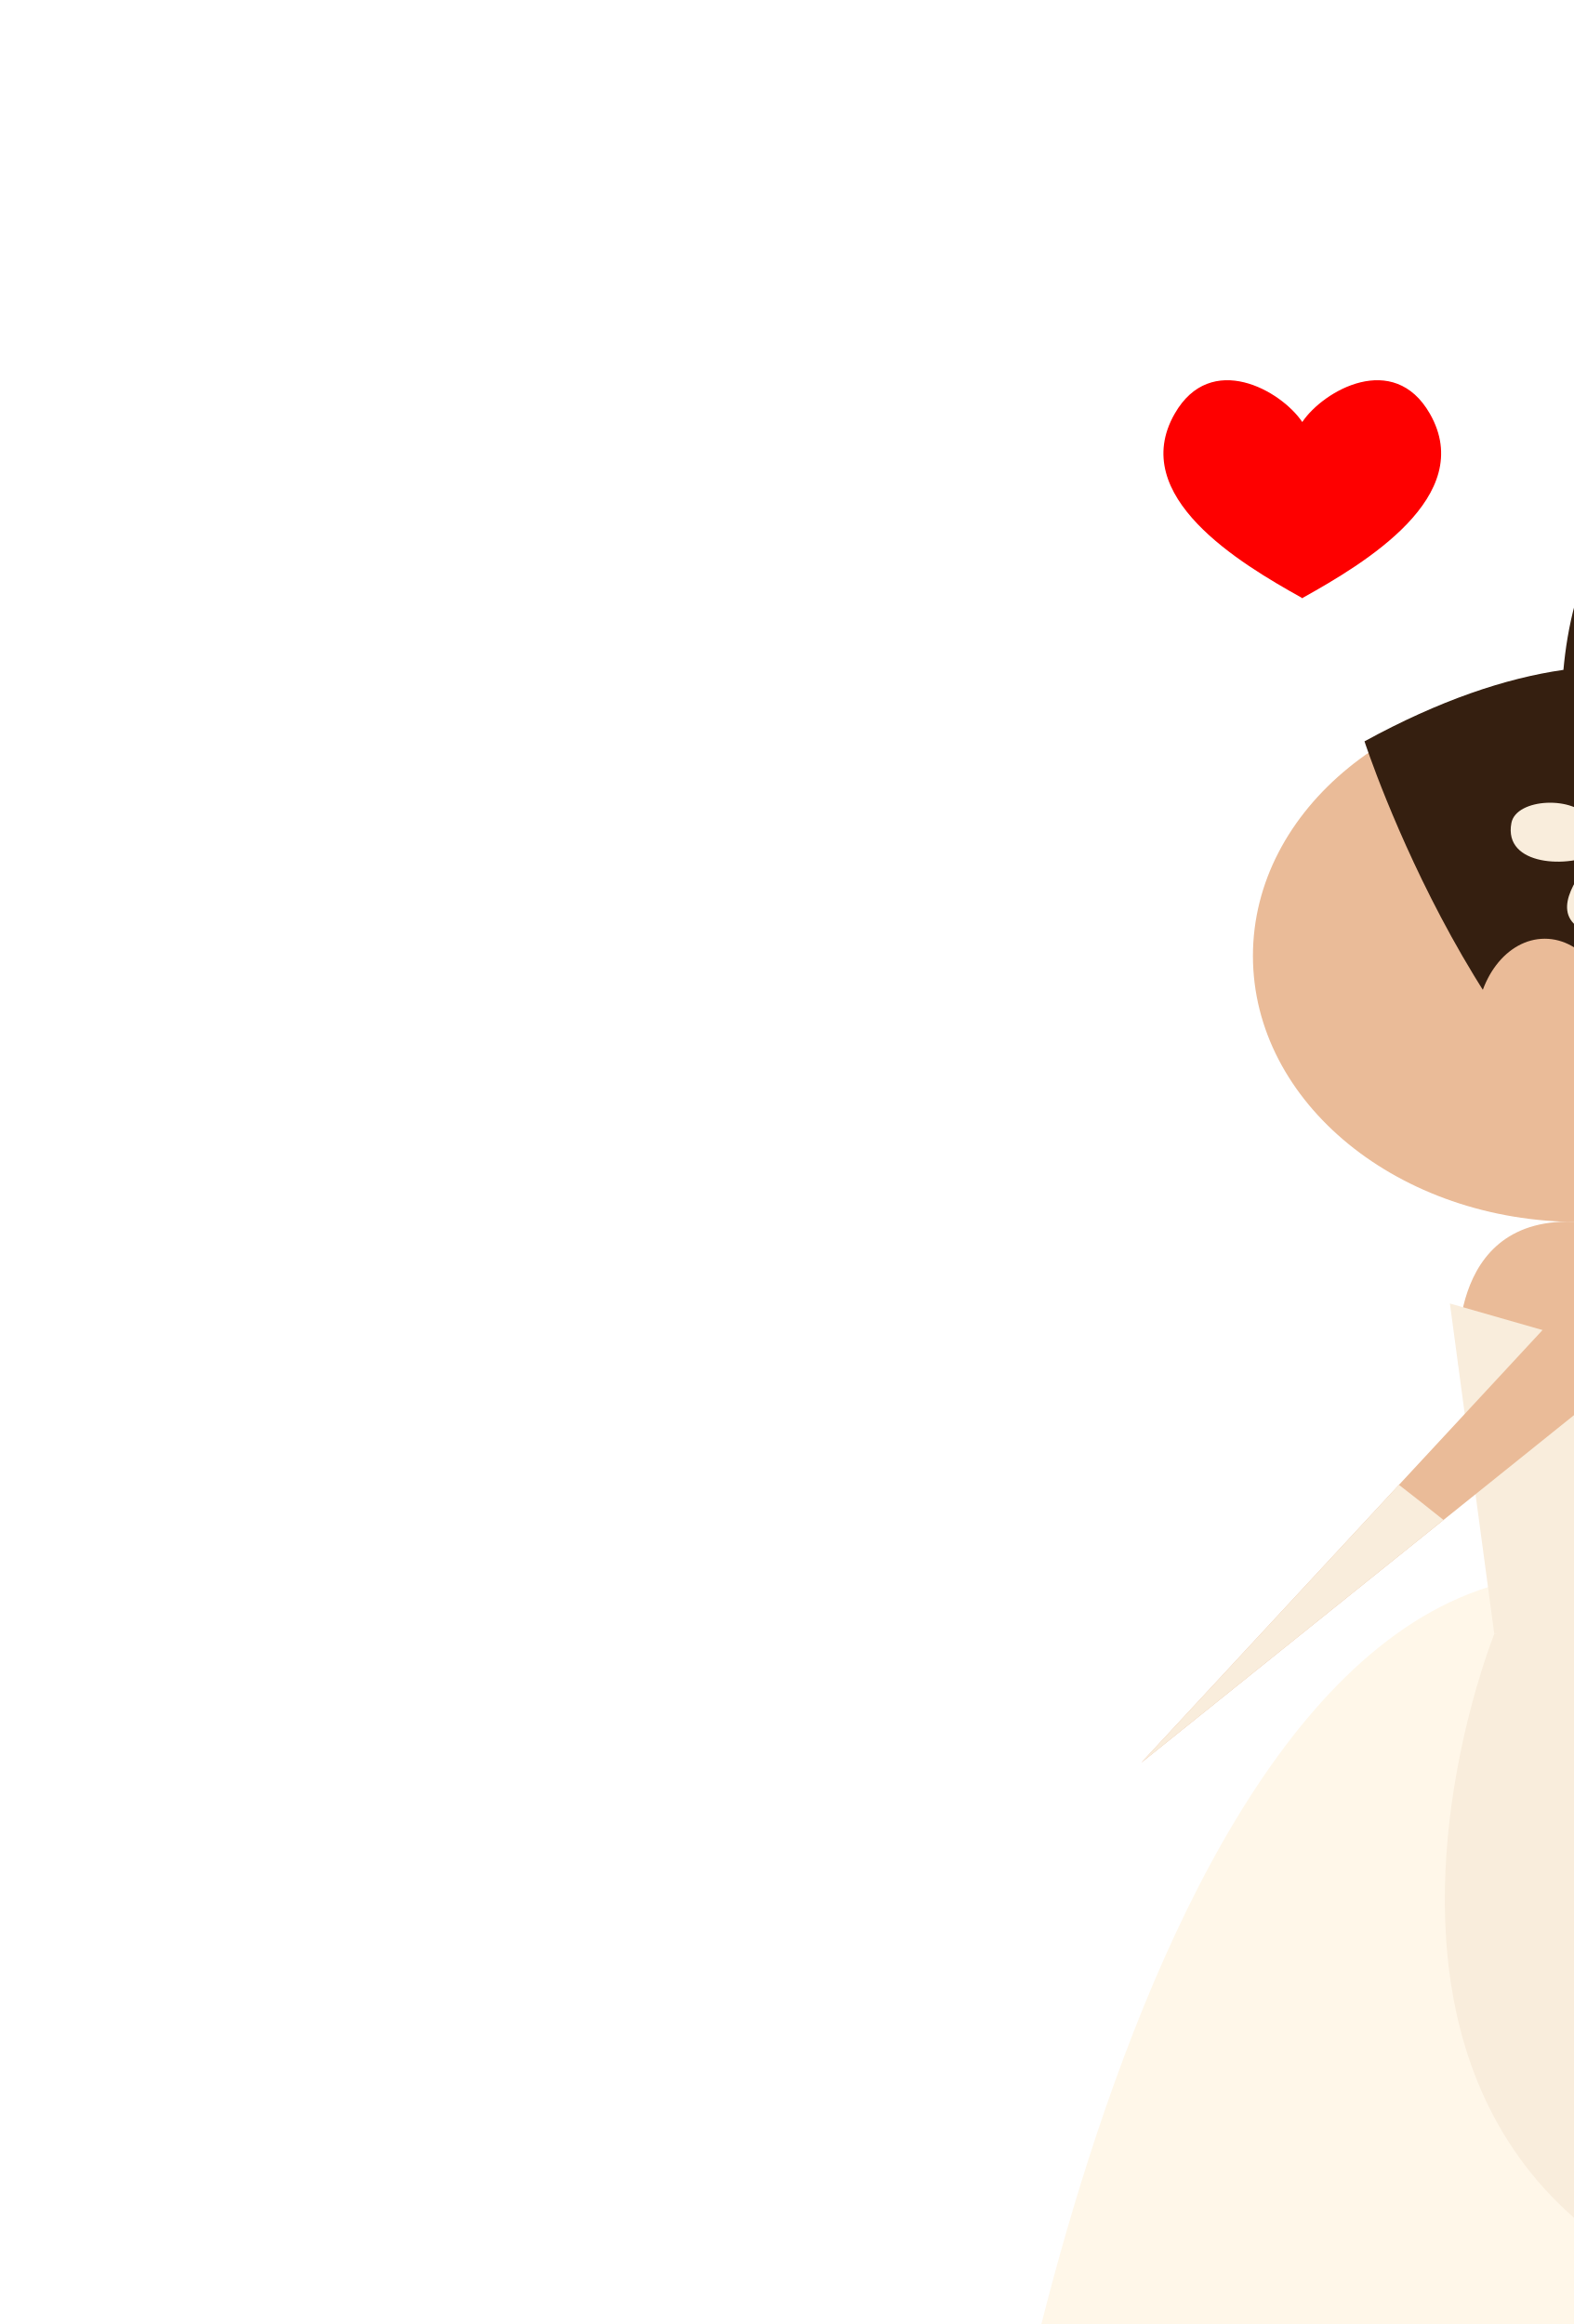
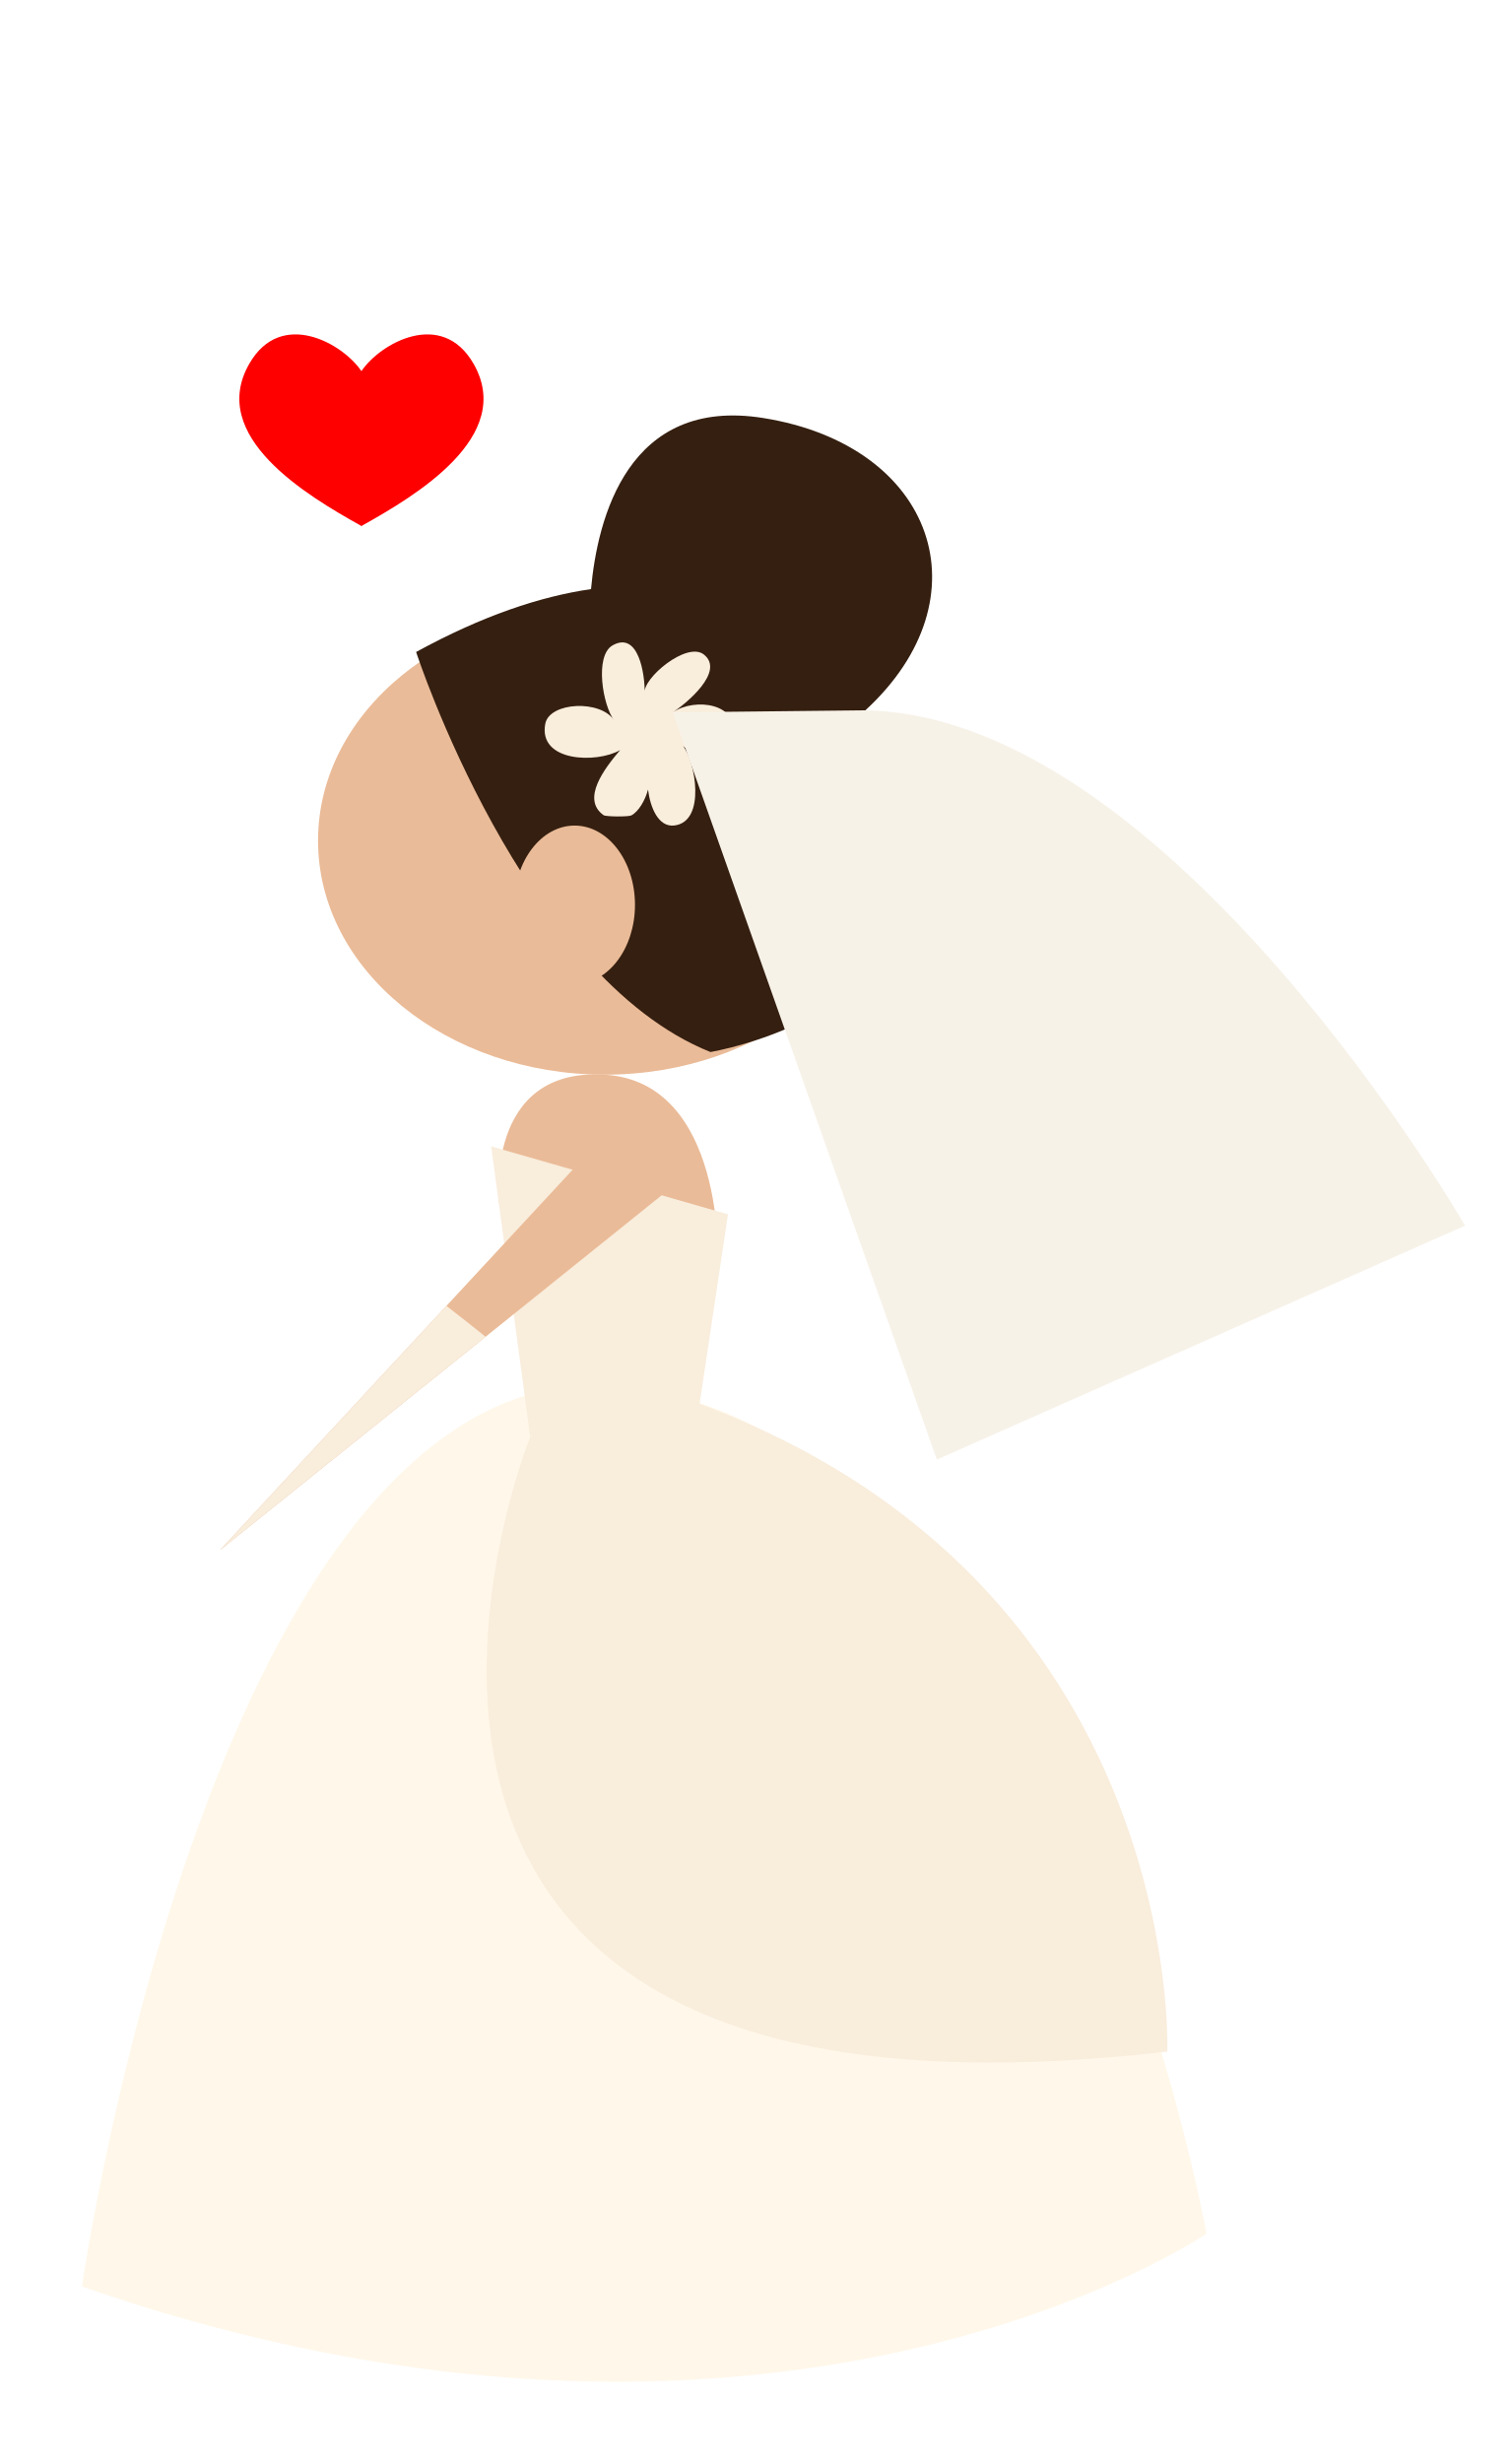
- <svg xmlns="http://www.w3.org/2000/svg" version="1.1" id="Capa_1" x="0px" y="0px" preserveAspectRatio="none">
+ <svg xmlns="http://www.w3.org/2000/svg" version="1.1" id="Capa_1" x="0px" y="0px" viewBox="70,0 135,220" preserveAspectRatio="none">
  <g>
    <path id="s1" style="fill:#FFF7E9;" d="M77.329,204.234c0,0,12.468-87.09,50.331-80.172c37.863,6.916,50.123,75.451,50.123,75.451   S139.354,225.809,77.329,204.234z" />
    <ellipse style="fill:#EABB98;" cx="124.032" cy="75.092" rx="25.619" ry="20.9" />
    <path id="s2" style="fill:#351F10;" d="M147.311,63.447c10.936-10.051,6.209-23.656-9.123-26.109c-12.09-1.936-14.813,8.967-15.387,15.283   c-4.543,0.654-9.723,2.387-15.625,5.615c0,0,9.439,28.992,26.293,35.732c0,0,20.9-3.371,18.877-20.225   C152.346,73.744,150.975,68.662,147.311,63.447z" />
    <path id="s3" style="fill:#F9EDDC;" d="M130.098,63.631c1.156-0.744,4.721-3.654,2.779-5.172c-1.523-1.191-5.496,2.146-5.281,3.457   c0.027-1.695-0.557-5.582-2.871-4.27c-1.627,0.926-0.883,5.397,0.162,6.727c-1.174-1.895-5.793-1.689-6.172,0.275   c-0.656,3.422,4.609,3.557,6.686,2.35c-1.398,1.648-3.498,4.379-1.477,5.816c0.197,0.139,2.23,0.154,2.484,0.018   c0.652-0.348,1.238-1.361,1.486-2.309c0.191,1.57,0.91,3.375,2.336,3.213c2.902-0.332,1.865-5.822,0.791-7.098   c1.422,1.299,4.082,1.123,4.48-0.715C136.184,62.783,132.069,62.281,130.098,63.631z" />
    <path id="s4" style="fill:#F7F2E8;" d="M147.311,63.447l-17.213,0.184l23.598,66.744l47.191-20.898   C200.887,109.477,174.635,63.939,147.311,63.447z" />
    <path id="s5" style="fill:#EABB98;" d="M114.592,107.453c0,0-1.348-12.135,9.439-11.461c10.787,0.674,10.111,16.854,10.111,16.854   L114.592,107.453z" />
    <polygon style="fill:#F9EDDC;" points="113.883,102.396 117.37,128.355 132.073,128.242 135.038,108.465  " />
    <polygon style="fill:#EABB98;" points="124.03,101.387 89.647,138.467 130.774,105.43  " />
    <ellipse style="fill:#EABB98;" cx="121.334" cy="80.822" rx="5.394" ry="7.08" />
    <path style="fill:#F9EDDC;" d="M117.37,128.355c0,0-26.082,64.555,56.918,54.889c0,0,1.57-42.004-42.215-58.002L117.37,128.355z" />
    <path style="fill:#F9EDDC;" d="M109.883,116.643l-20.236,21.824l23.734-19.066C112.223,118.471,111.057,117.553,109.883,116.643z" />
    <path style="fill:#FE0000;" d="M112.309,32.496c-2.84-4.957-8.353-1.826-10.021,0.656c-1.666-2.482-7.182-5.613-10.019-0.656   c-3.723,6.498,5.178,11.785,9.938,14.441c0,0,0.057,0.061,0.082,0.047c0.027,0.014,0.082-0.047,0.082-0.047   C107.129,44.281,116.03,38.994,112.309,32.496z" />
  </g>
</svg>
